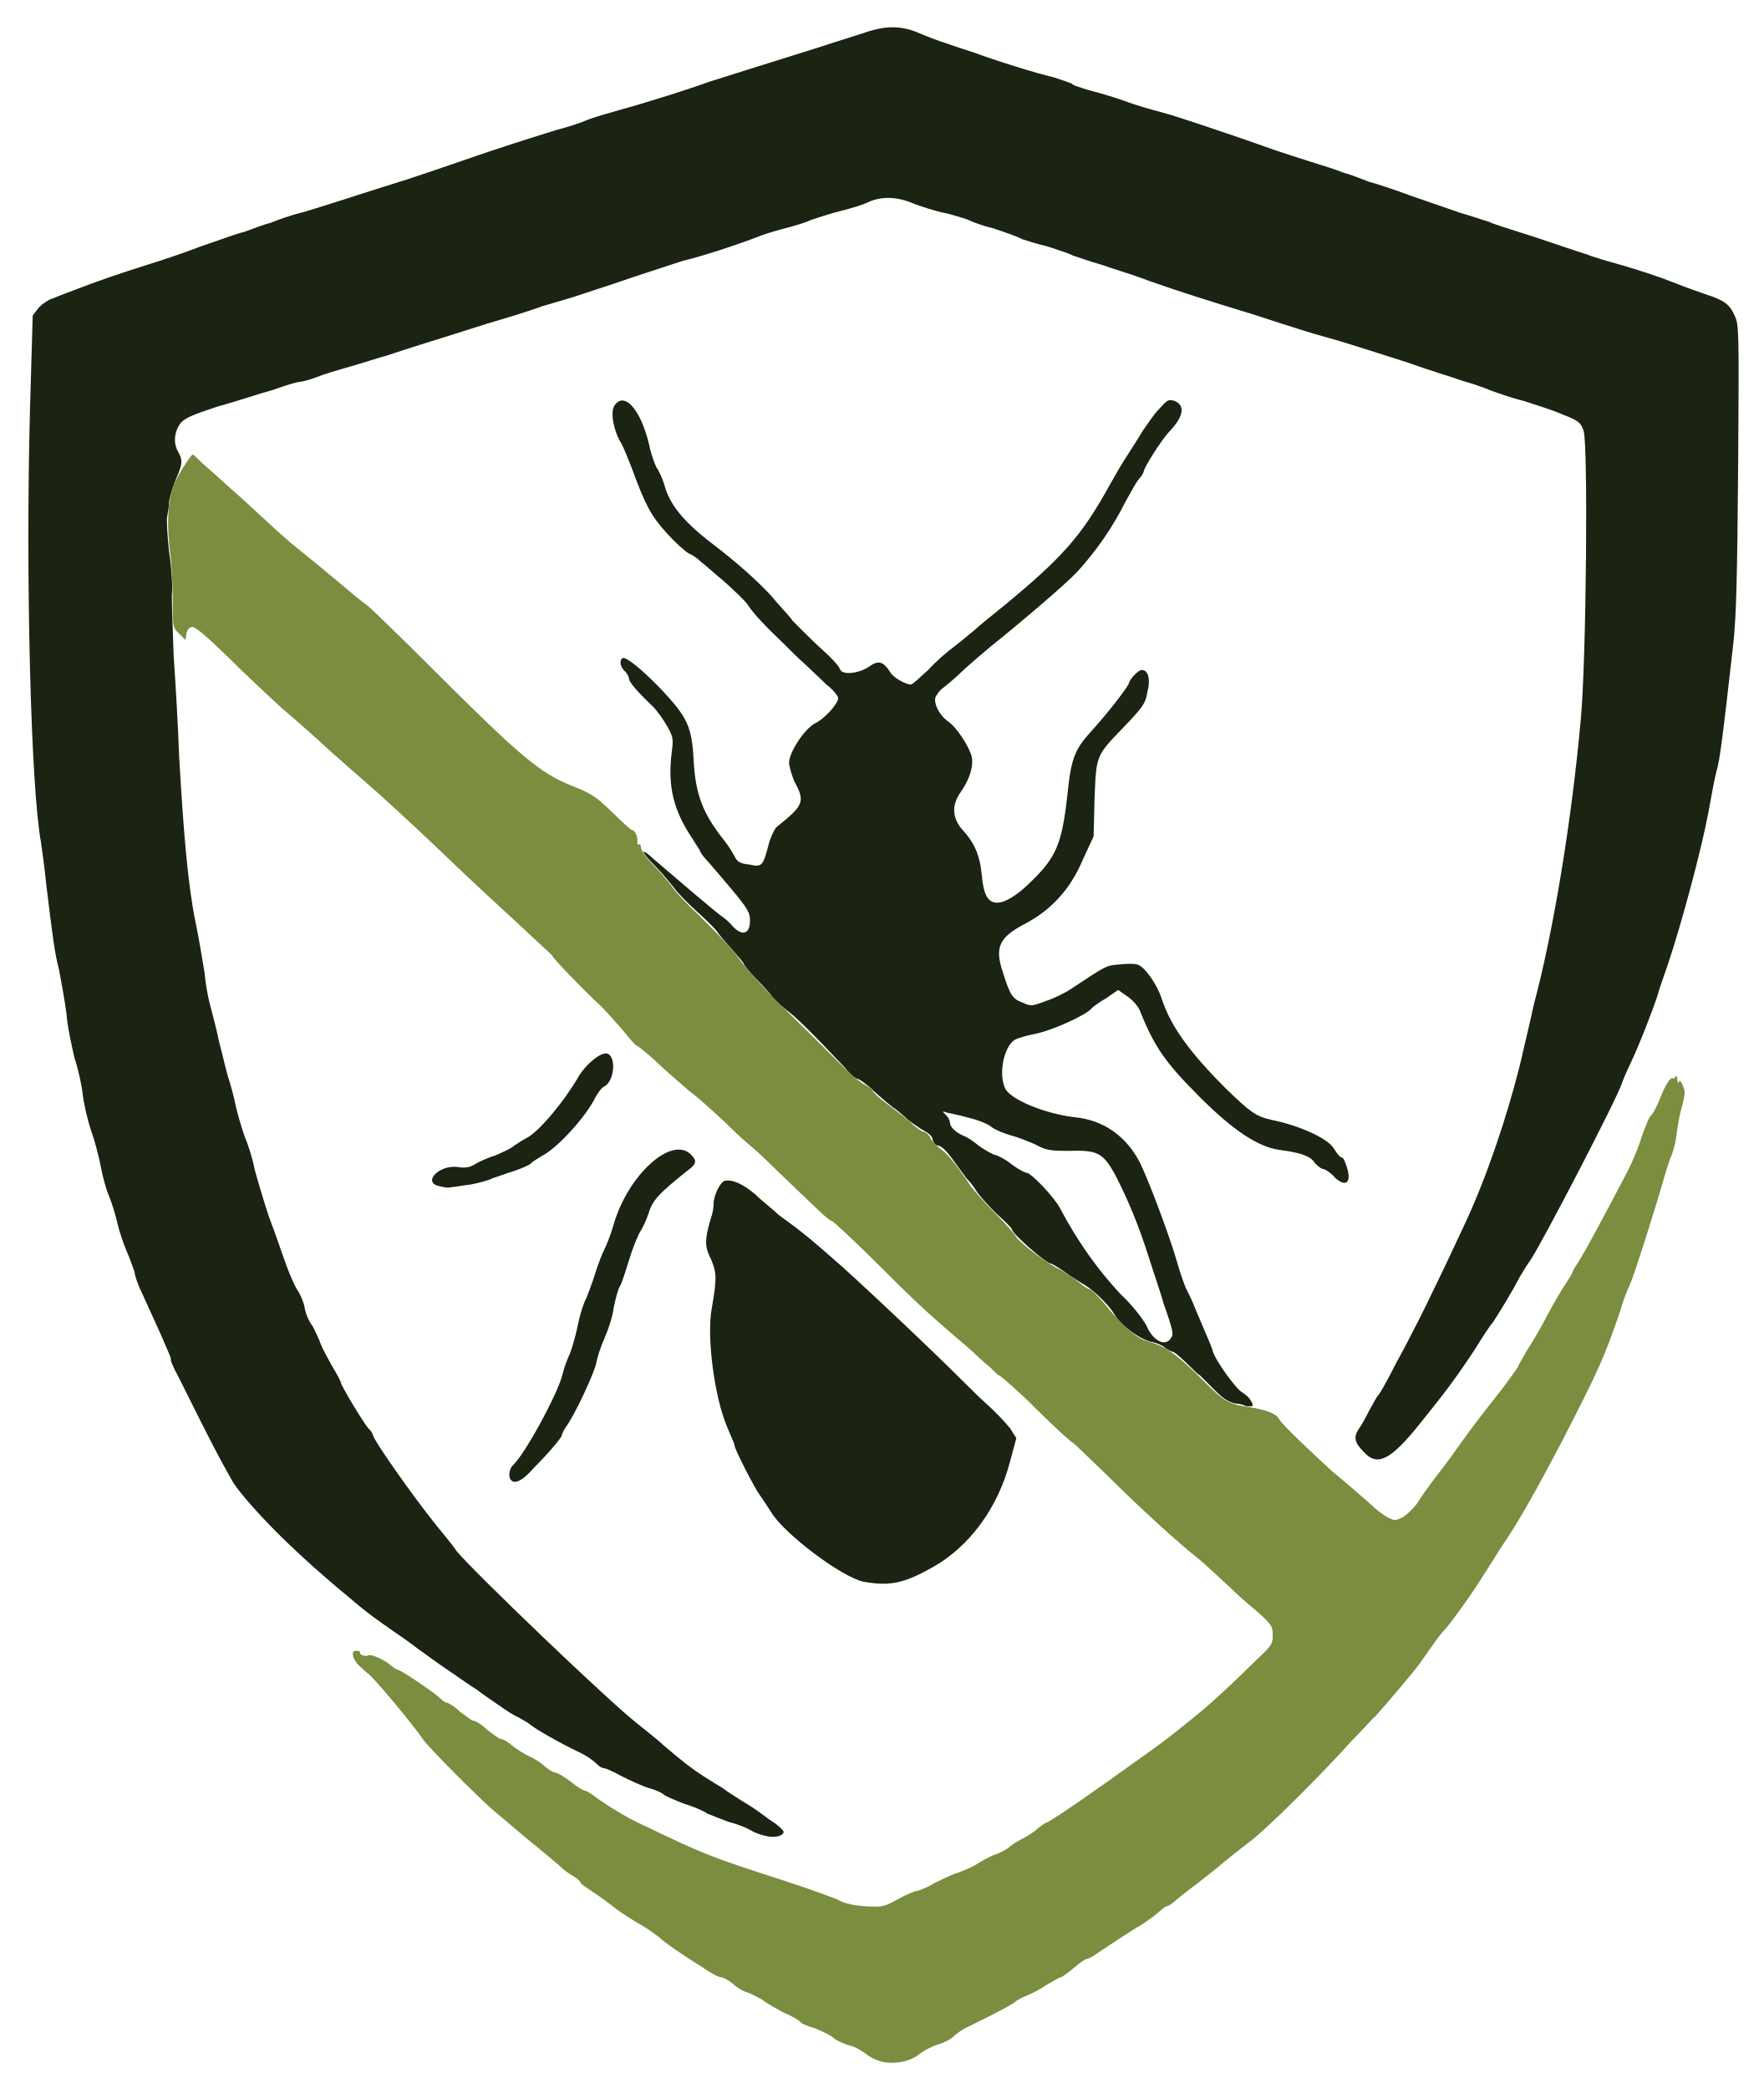
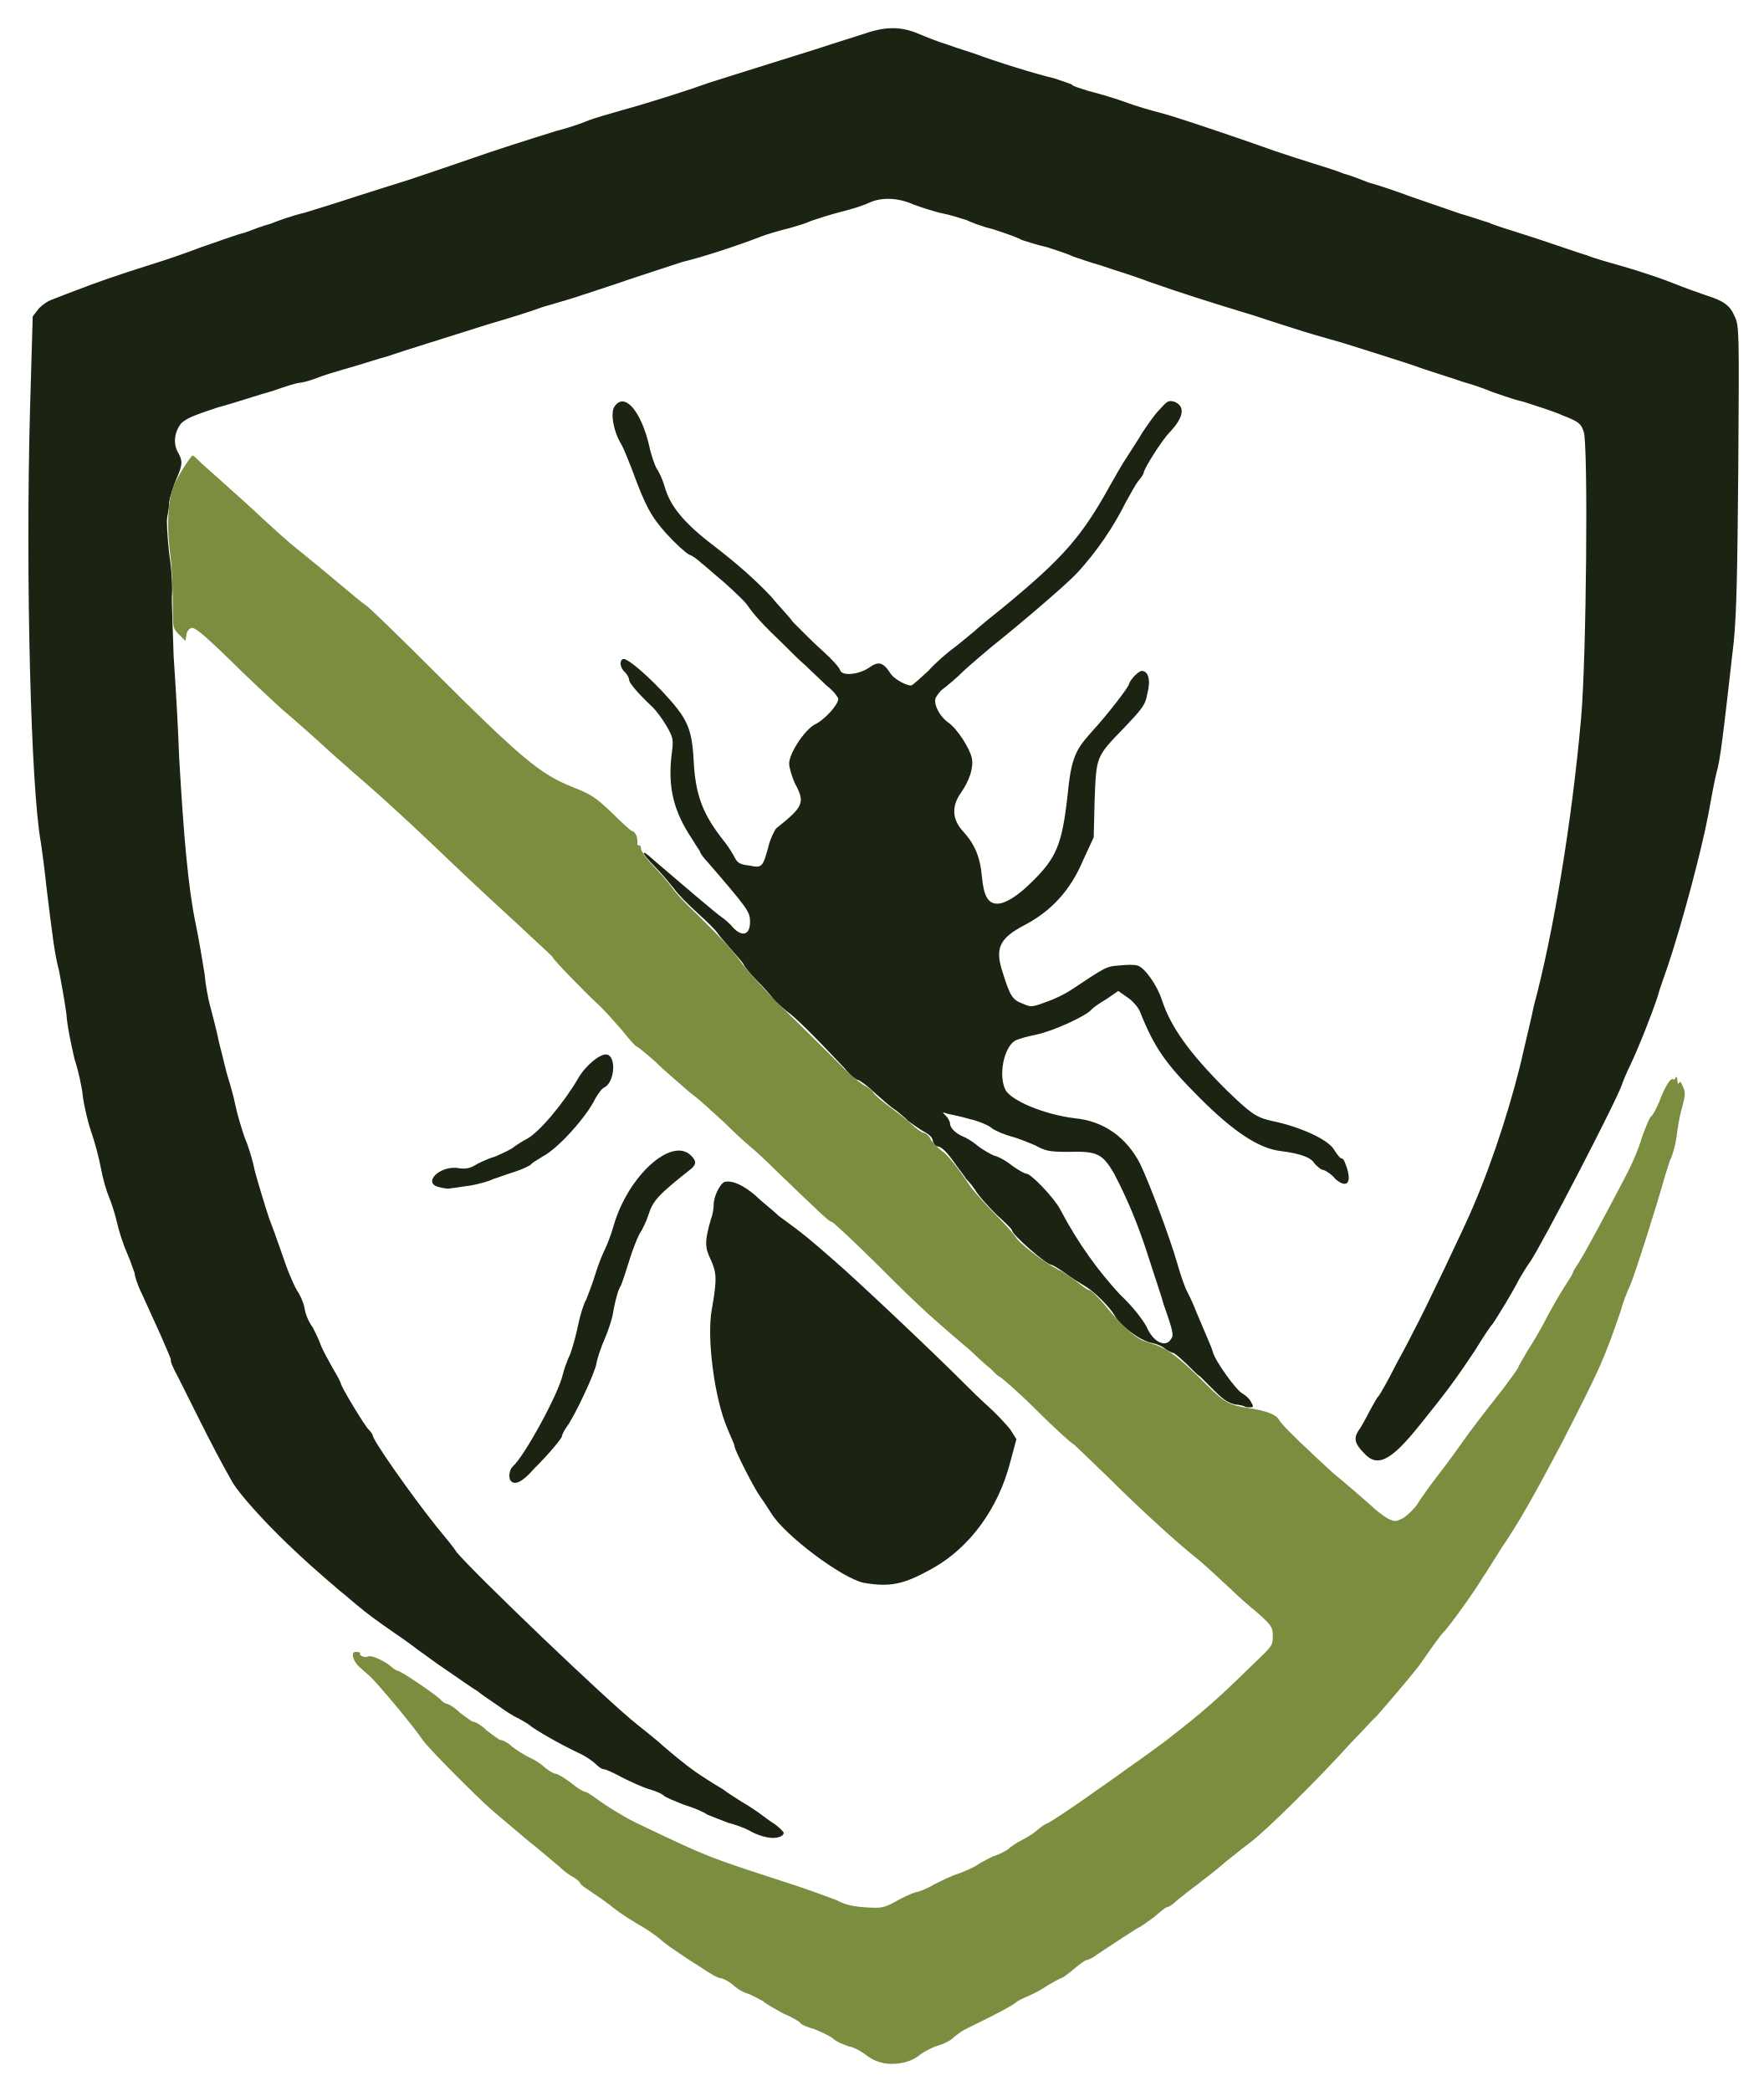
- <svg xmlns="http://www.w3.org/2000/svg" viewBox="83.0 53.5 194.0 229.8">
+ <svg xmlns="http://www.w3.org/2000/svg" width="194" height="230" viewBox="83.0 53.5 194.0 229.8">
  <path fill="#1b2312" fill-rule="evenodd" d="M167.4 255.5C166.8 255.4 166.0 255.1 165.5 254.8C165.0 254.5 163.9 254.1 163.1 253.9C162.3 253.6 161.3 253.2 160.8 253.0C160.4 252.7 159.2 252.2 158.2 251.9C157.2 251.5 156.2 251.1 156.0 250.9C155.8 250.7 155.1 250.4 154.4 250.2C153.7 250.0 152.4 249.4 151.4 248.9C150.5 248.4 149.6 248.0 149.4 248.0C149.2 248.0 148.9 247.8 148.6 247.5C148.3 247.2 147.5 246.6 146.6 246.2C144.5 245.2 141.9 243.7 141.3 243.2C141.1 243.0 140.5 242.7 140.0 242.4C139.5 242.2 138.6 241.6 137.9 241.1C137.2 240.6 136.1 239.9 135.5 239.4C134.8 239.0 133.3 237.9 132.1 237.1C130.9 236.3 129.6 235.3 129.0 234.9C128.5 234.5 127.4 233.7 126.5 233.1C124.2 231.5 123.4 230.9 122.2 229.9C121.6 229.4 120.8 228.7 120.4 228.4C117.6 226.0 116.7 225.2 114.6 223.2C111.9 220.6 109.4 217.8 108.6 216.5C107.4 214.4 106.2 212.1 104.9 209.5C104.1 207.9 103.1 205.9 102.6 204.9C102.1 204.0 101.7 203.1 101.8 203.0C101.8 202.8 101.2 201.5 100.6 200.1C100.0 198.8 99.1 196.8 98.6 195.7C98.1 194.7 97.8 193.7 97.8 193.4C97.7 193.2 97.4 192.2 97.0 191.3C96.6 190.4 96.1 188.9 95.9 188.0C95.7 187.1 95.3 185.8 95.0 185.1C94.7 184.4 94.3 183.0 94.1 181.9C93.9 180.8 93.4 178.9 93.0 177.8C92.6 176.6 92.2 174.8 92.1 173.9C92.0 172.9 91.6 171.1 91.2 169.9C90.9 168.6 90.4 166.4 90.3 164.9C90.1 163.4 89.7 161.3 89.5 160.2C89.0 158.3 88.8 156.6 88.1 150.9C87.9 148.9 87.6 146.8 87.5 146.1C86.4 140.2 85.8 117.1 86.3 98.5L86.6 88.2L87.3 87.3C87.7 86.9 88.3 86.5 88.6 86.4C88.9 86.3 90.1 85.8 91.2 85.4C93.5 84.5 96.1 83.6 99.6 82.5C100.9 82.1 103.3 81.3 105.1 80.6C106.9 80.0 109.0 79.2 109.9 79.0C110.7 78.7 112.0 78.2 112.8 78.0C113.5 77.7 115.2 77.1 116.5 76.8C117.8 76.4 120.4 75.6 122.2 75.0C124.1 74.4 126.6 73.6 127.9 73.2C129.1 72.8 131.8 71.9 133.8 71.2C137.8 69.8 141.0 68.8 144.2 67.8C145.4 67.5 146.9 67.0 147.6 66.7C148.3 66.4 150.1 65.9 151.5 65.5C154.4 64.7 158.8 63.3 161.0 62.5C162.3 62.1 165.7 61.0 173.1 58.7C174.9 58.1 177.2 57.4 178.1 57.1C180.4 56.3 182.1 56.3 184.0 57.1C184.7 57.4 186.2 58.0 187.2 58.3C188.3 58.7 189.6 59.1 190.2 59.3C192.3 60.1 197.1 61.6 198.9 62.0C199.8 62.3 200.7 62.6 200.9 62.7C201.0 62.9 201.8 63.1 202.7 63.4C203.5 63.6 205.3 64.1 206.7 64.6C208.0 65.1 209.8 65.6 210.6 65.8C212.1 66.2 214.5 67.0 219.2 68.6C220.6 69.1 222.4 69.7 223.2 70.0C224.1 70.3 225.9 70.9 227.2 71.3C228.5 71.7 230.1 72.2 230.8 72.5C231.6 72.7 232.8 73.2 233.6 73.5C234.4 73.7 236.5 74.4 238.1 75.0C239.8 75.6 242.2 76.4 243.6 76.9C245.0 77.3 246.4 77.8 246.8 77.9C247.1 78.1 249.4 78.8 251.9 79.6C254.3 80.4 256.9 81.3 257.6 81.5C258.3 81.8 260.1 82.3 261.5 82.7C262.9 83.1 265.4 83.9 266.9 84.5C268.4 85.1 270.1 85.7 270.7 85.9C272.6 86.5 273.3 87.0 273.8 88.2C274.3 89.2 274.3 89.8 274.2 104.7C274.1 117.0 274.0 120.9 273.7 124.0C272.5 134.6 272.2 137.1 271.8 138.4C271.6 139.2 271.2 141.3 270.9 143.0C270.1 147.2 268.0 155.0 266.5 159.5C266.1 160.7 265.5 162.3 265.3 163.1C264.7 164.9 263.3 168.5 262.3 170.6C261.9 171.4 261.5 172.4 261.4 172.7C260.9 174.3 252.6 190.3 251.3 192.2C251.0 192.6 250.5 193.4 250.1 194.1C249.4 195.5 247.8 198.1 247.2 199.0C246.9 199.3 246.0 200.7 245.2 202.0C242.8 205.6 242.0 206.6 239.2 210.1C236.0 214.1 234.5 214.9 233.0 213.2C232.0 212.2 231.9 211.6 232.4 210.8C232.7 210.4 233.2 209.5 233.6 208.7C234.0 208.0 234.4 207.2 234.6 207.0C234.8 206.8 235.7 205.2 236.6 203.4C237.6 201.6 238.4 200.0 238.5 199.8C239.6 197.8 244.4 187.7 245.0 186.2C247.3 180.9 249.5 173.9 250.6 168.9C251.0 167.2 251.5 165.1 251.7 164.1C253.9 155.9 255.9 143.7 256.9 132.5C257.5 126.0 257.7 102.3 257.2 100.9C256.9 100.0 256.7 99.8 254.9 99.1C253.8 98.6 251.8 98.0 250.6 97.6C249.3 97.3 247.7 96.7 247.1 96.5C246.4 96.2 245.0 95.7 243.9 95.4C242.8 95.0 240.1 94.2 237.9 93.4C235.7 92.7 232.9 91.8 231.6 91.4C230.4 91.0 228.1 90.4 226.5 89.9C224.9 89.4 222.4 88.6 220.9 88.1C216.3 86.7 212.8 85.6 209.4 84.4C207.6 83.7 205.2 83.0 204.1 82.6C203.0 82.3 201.6 81.8 201.0 81.6C200.4 81.3 199.1 80.9 198.2 80.6C197.3 80.4 196.0 80.0 195.4 79.8C194.9 79.5 193.4 79.0 192.2 78.6C190.9 78.3 189.7 77.8 189.3 77.6C188.9 77.5 187.8 77.1 186.8 76.9C185.8 76.7 184.3 76.2 183.5 75.9C181.7 75.1 179.9 75.1 178.6 75.7C178.0 76.0 176.7 76.4 175.5 76.7C174.3 77.0 172.8 77.5 172.2 77.7C171.6 78.0 170.5 78.3 169.8 78.5C169.0 78.7 167.5 79.1 166.5 79.5C163.9 80.5 160.2 81.7 158.1 82.2C157.2 82.5 154.7 83.3 152.6 84.0C150.6 84.7 148.1 85.5 147.2 85.8C146.4 86.1 144.3 86.7 142.6 87.2C141.0 87.8 138.3 88.6 136.6 89.1C131.9 90.6 127.3 92.0 125.6 92.6C124.8 92.8 123.0 93.4 121.6 93.8C120.2 94.2 118.5 94.7 117.8 95.0C117.0 95.3 116.2 95.5 116.0 95.5C115.7 95.5 114.4 95.9 113.0 96.4C111.5 96.8 108.9 97.7 107.0 98.2C104.3 99.1 103.5 99.4 102.9 100.0C102.2 100.9 102.0 102.2 102.6 103.2C103.1 104.1 103.1 104.5 102.4 106.1C102.1 106.8 101.7 108.0 101.6 108.7C101.6 109.4 101.4 110.1 101.4 110.3C101.3 110.6 101.4 112.3 101.6 114.2C101.9 116.1 102.0 118.3 101.9 119.0C101.9 119.8 102.0 122.7 102.1 125.6C102.3 128.5 102.6 133.5 102.7 136.6C103.2 145.4 103.7 151.0 104.5 154.9C104.9 156.8 105.3 159.3 105.5 160.5C105.6 161.7 105.9 163.3 106.1 164.0C106.3 164.8 106.8 166.6 107.1 168.1C107.5 169.6 107.9 171.4 108.1 172.0C108.3 172.6 108.7 174.0 108.9 175.0C109.1 176.0 109.6 177.6 109.9 178.5C110.3 179.4 110.8 181.0 111.0 182.1C111.3 183.2 112.0 185.6 112.6 187.4C113.3 189.2 114.1 191.6 114.5 192.7C114.9 193.8 115.5 195.1 115.7 195.4C116.0 195.8 116.4 196.7 116.5 197.3C116.6 198.0 117.0 198.9 117.4 199.4C117.7 200.0 118.1 200.8 118.3 201.4C118.5 201.9 119.1 203.0 119.6 203.9C120.1 204.7 120.5 205.5 120.5 205.6C120.5 205.9 123.2 210.4 123.6 210.7C123.8 210.9 124.0 211.2 124.0 211.3C124.0 211.8 128.2 217.8 131.0 221.3C131.9 222.4 132.9 223.6 133.2 224.1C135.0 226.3 149.9 240.6 153.1 243.1C154.2 244.0 155.5 245.0 156.0 245.5C158.1 247.3 159.3 248.2 160.4 248.9C161.0 249.3 162.0 249.9 162.5 250.2C163.0 250.6 164.0 251.2 164.6 251.6C165.3 252.0 166.2 252.6 166.6 252.9C167.0 253.2 167.8 253.8 168.3 254.1C168.8 254.5 169.2 254.9 169.2 255.0C169.2 255.4 168.4 255.7 167.4 255.5ZM178.0 227.5C175.6 227.0 169.2 222.2 167.8 219.8C167.4 219.2 166.9 218.4 166.6 218.0C166.0 217.2 163.8 212.9 163.8 212.5C163.8 212.3 163.4 211.5 163.0 210.5C161.6 207.3 160.7 200.5 161.3 197.4C161.9 194.0 161.8 193.4 161.2 192.0C160.5 190.6 160.5 189.9 161.2 187.5C161.4 187.0 161.5 186.3 161.5 185.9C161.5 185.0 162.2 183.6 162.7 183.4C163.6 183.2 164.8 183.8 166.1 184.9C166.8 185.6 168.0 186.5 168.6 187.1C171.5 189.2 172.4 190.0 174.8 192.1C176.9 193.9 185.1 201.6 189.4 205.9C189.8 206.3 190.8 207.3 191.7 208.1C192.6 208.9 193.6 210.0 194.1 210.6L194.8 211.7L194.1 214.3C192.8 219.3 189.7 223.6 185.6 225.9C182.4 227.7 180.9 228.0 178.0 227.5ZM139.2 216.3C138.9 216.0 139.0 215.1 139.4 214.7C140.6 213.7 144.4 206.8 144.9 204.6C145.0 204.2 145.3 203.2 145.7 202.4C146.0 201.6 146.4 200.1 146.6 199.1C146.8 198.1 147.2 196.8 147.5 196.3C147.7 195.8 148.2 194.5 148.5 193.5C148.8 192.5 149.3 191.3 149.5 190.9C149.7 190.5 150.2 189.3 150.5 188.2C152.1 182.7 156.9 178.4 159.0 180.5C159.6 181.1 159.6 181.4 159.1 181.9C155.3 184.9 154.8 185.5 154.3 187.1C154.1 187.7 153.7 188.6 153.3 189.2C153.0 189.8 152.5 191.1 152.2 192.1C151.9 193.1 151.5 194.3 151.3 194.8C151.0 195.2 150.7 196.4 150.5 197.4C150.4 198.3 149.9 199.8 149.5 200.7C149.1 201.6 148.7 202.8 148.6 203.4C148.4 204.5 146.2 209.2 145.3 210.4C145.0 210.8 144.8 211.3 144.8 211.4C144.8 211.6 143.5 213.2 141.7 215.0C140.5 216.4 139.6 216.8 139.2 216.3ZM219.9 208.1C219.9 208.1 219.4 207.9 218.9 207.9C218.1 207.7 217.6 207.4 216.6 206.4C215.9 205.7 215.2 205.0 215.0 204.8C214.8 204.7 214.5 204.4 214.4 204.3C213.1 203.0 212.2 202.2 212.0 202.2C211.9 202.2 211.5 202.0 211.2 201.8C210.9 201.5 210.2 201.2 209.6 201.1C208.3 200.8 206.2 199.2 205.6 198.1C205.1 197.2 203.4 195.5 202.4 194.9C201.9 194.6 200.9 194.0 200.1 193.4C199.4 192.9 198.7 192.5 198.6 192.5C198.1 192.5 194.3 189.2 194.3 188.7C194.3 188.6 193.5 187.8 192.6 187.0C191.7 186.1 190.6 184.9 190.2 184.2C189.8 183.6 189.3 183.1 189.2 183.0C189.2 182.9 188.7 182.3 188.2 181.6C187.3 180.3 186.6 179.5 186.1 179.5C185.9 179.5 185.7 179.2 185.6 178.9C185.6 178.5 185.1 178.1 184.5 177.8C184.0 177.5 183.3 177.0 182.9 176.7C182.6 176.4 181.9 175.8 181.5 175.5C181.0 175.2 180.0 174.3 179.2 173.6C178.4 172.8 177.5 172.2 177.4 172.2C177.2 172.2 176.5 171.7 175.9 170.9C172.4 167.2 170.5 165.3 169.5 164.6C168.9 164.1 168.2 163.5 168.0 163.2C167.8 162.9 167.0 162.0 166.2 161.2C165.4 160.4 164.8 159.6 164.8 159.5C164.8 159.4 164.1 158.6 163.4 157.8C162.7 157.0 162.0 156.2 161.9 156.0C161.7 155.7 160.8 154.8 159.8 153.9C158.7 152.9 157.5 151.7 157.1 151.1C156.7 150.6 155.8 149.5 155.1 148.8C153.4 147.1 153.4 146.6 154.9 148.0C157.7 150.4 161.8 153.9 162.4 154.3C162.7 154.5 163.3 155.0 163.7 155.5C164.7 156.5 165.5 156.2 165.5 154.8C165.5 153.7 165.3 153.4 160.9 148.3C160.4 147.8 160.0 147.2 160.0 147.1C160.0 147.0 159.6 146.5 159.2 145.8C157.1 142.7 156.4 140.0 156.9 136.2C157.1 134.7 157.0 134.5 156.4 133.4C156.0 132.7 155.3 131.7 154.8 131.2C153.1 129.6 152.2 128.5 152.2 128.2C152.2 128.0 152.0 127.6 151.8 127.4C151.2 126.9 151.1 126.1 151.5 125.9C151.8 125.7 153.5 127.0 155.8 129.4C158.6 132.4 159.1 133.4 159.3 137.1C159.5 140.9 160.3 143.0 162.7 146.0C163.1 146.5 163.6 147.3 163.8 147.7C164.1 148.3 164.4 148.5 165.4 148.6C166.8 148.9 166.9 148.8 167.5 146.6C167.7 145.7 168.2 144.7 168.4 144.5C171.4 142.1 171.6 141.7 170.4 139.5C170.1 138.8 169.8 137.8 169.8 137.4C169.8 136.3 171.4 133.8 172.6 133.1C173.7 132.6 175.2 130.9 175.2 130.3C175.2 130.1 174.7 129.4 173.9 128.8C173.2 128.1 172.2 127.2 171.6 126.6C171.0 126.1 169.9 125.0 169.1 124.2C167.1 122.3 165.9 121.0 165.3 120.1C165.0 119.6 163.8 118.5 162.7 117.5C161.5 116.5 160.4 115.5 160.1 115.3C159.8 115.0 159.3 114.6 158.8 114.4C158.4 114.2 157.3 113.2 156.3 112.1C154.6 110.2 154.0 109.1 152.5 105.0C152.1 104.0 151.6 102.7 151.3 102.2C150.5 100.9 150.1 98.8 150.6 98.1C151.7 96.5 153.5 98.6 154.4 102.4C154.6 103.4 155.0 104.5 155.2 104.9C155.5 105.3 155.9 106.2 156.1 106.9C156.7 109.1 158.3 111.0 161.6 113.5C164.2 115.5 166.2 117.3 167.8 119.0C168.6 120.0 169.8 121.2 170.2 121.8C170.7 122.3 171.3 122.9 171.5 123.1C171.8 123.4 172.7 124.3 173.6 125.1C174.5 125.9 175.3 126.8 175.4 127.1C175.6 127.8 177.4 127.6 178.5 126.9C179.6 126.1 180.1 126.2 180.9 127.4C181.2 128.0 182.6 128.8 183.2 128.8C183.4 128.8 184.2 128.0 185.1 127.2C185.9 126.3 187.3 125.1 188.0 124.6C188.8 124.0 189.7 123.2 190.1 122.9C190.5 122.5 192.1 121.2 193.6 120.0C200.0 114.7 202.0 112.4 205.1 106.8C205.6 105.9 206.4 104.5 207.0 103.6C207.5 102.8 208.3 101.6 208.7 100.9C209.2 100.2 209.9 99.1 210.5 98.5C211.4 97.5 211.5 97.4 212.2 97.6C213.4 98.1 213.2 99.3 211.7 100.9C210.8 101.8 208.8 105.0 208.8 105.4C208.8 105.5 208.5 106.0 208.2 106.3C207.9 106.7 207.3 107.8 206.8 108.7C205.4 111.5 203.6 114.1 201.5 116.4C200.4 117.6 195.5 121.8 192.0 124.6C191.4 125.1 190.1 126.2 189.1 127.1C188.2 128.0 187.1 128.9 186.7 129.2C186.3 129.5 186.0 130.0 185.9 130.2C185.7 130.9 186.3 132.1 187.2 132.8C188.3 133.5 189.7 135.8 189.9 136.8C190.1 137.9 189.6 139.3 188.7 140.6C187.7 142.0 187.7 143.4 188.8 144.7C190.2 146.2 190.8 147.6 191.0 149.8C191.2 152.0 191.7 152.8 192.7 152.8C193.6 152.8 195.0 151.9 196.4 150.5C199.2 147.8 199.8 146.3 200.4 141.1C200.8 137.0 201.2 136.0 202.9 134.1C205.0 131.8 207.2 128.9 207.2 128.6C207.3 128.2 208.2 127.2 208.6 127.2C209.3 127.2 209.6 128.2 209.2 129.7C209.0 130.9 208.7 131.3 206.6 133.5C203.5 136.7 203.6 136.6 203.4 141.4L203.3 145.5L202.1 148.1C200.7 151.4 198.6 153.6 195.8 155.1C192.9 156.6 192.4 157.7 193.3 160.4C194.1 163.0 194.4 163.4 195.5 163.8C196.4 164.2 196.5 164.2 198.1 163.6C199.0 163.3 200.2 162.7 200.8 162.3C204.7 159.7 204.7 159.7 206.1 159.6C206.9 159.5 207.8 159.5 208.1 159.6C208.9 159.8 210.3 161.8 210.8 163.4C211.8 166.4 213.8 169.2 217.9 173.3C220.5 175.8 221.1 176.3 222.9 176.7C225.9 177.3 229.0 178.7 229.7 179.8C230.0 180.3 230.4 180.8 230.5 180.8C230.6 180.8 230.8 180.9 230.9 181.2C231.8 183.3 231.3 184.3 229.9 183.1C229.5 182.6 228.9 182.2 228.6 182.1C228.3 182.1 227.9 181.7 227.6 181.4C227.2 180.7 226.1 180.3 223.8 180.0C221.4 179.7 218.6 177.8 215.0 174.2C211.2 170.4 210.0 168.7 208.4 164.7C208.2 164.2 207.6 163.5 207.0 163.1L206.0 162.4L204.7 163.3C204.0 163.7 203.3 164.2 203.1 164.4C202.6 165.1 198.9 166.8 197.0 167.2C196.0 167.4 194.9 167.7 194.6 167.9C193.4 168.7 192.8 171.7 193.6 173.3C194.3 174.5 197.9 176.0 201.2 176.4C204.4 176.7 206.9 178.5 208.4 181.4C209.5 183.7 211.7 189.6 212.5 192.4C212.9 193.8 213.4 195.2 213.6 195.5C213.8 195.9 214.2 196.7 214.5 197.5C214.8 198.2 215.3 199.4 215.6 200.1C215.9 200.8 216.3 201.7 216.4 202.1C216.6 203.0 219.0 206.4 219.7 206.7C220.0 206.9 220.4 207.2 220.6 207.6C220.9 208.1 220.9 208.2 220.5 208.2C220.3 208.2 220.0 208.2 219.9 208.1ZM211.8 200.7C212.1 200.3 212.1 200.0 211.0 196.9C210.8 196.1 210.0 193.8 209.4 191.9C208.2 188.1 207.0 185.3 205.6 182.6C204.3 180.3 203.7 180.0 200.5 180.1C198.4 180.1 198.0 180.0 196.9 179.4C196.2 179.1 195.0 178.6 194.2 178.4C193.5 178.2 192.5 177.8 192.1 177.5C191.8 177.2 190.6 176.7 189.7 176.5C188.7 176.2 187.6 176.0 187.2 175.9C186.6 175.7 186.6 175.7 187.1 176.2C187.3 176.4 187.5 176.8 187.5 177.0C187.5 177.5 188.2 178.1 188.9 178.4C189.2 178.5 189.9 178.9 190.5 179.4C191.1 179.9 191.9 180.3 192.3 180.5C192.8 180.6 193.7 181.1 194.3 181.6C195.0 182.1 195.7 182.5 195.9 182.5C196.4 182.5 198.9 185.1 199.6 186.4C201.6 190.2 203.8 193.2 206.2 195.8C207.7 197.2 208.7 198.6 209.1 199.3C209.8 201.0 211.2 201.7 211.8 200.7ZM131.4 184.0C129.3 183.6 131.4 181.5 133.5 181.9C134.2 182.0 134.7 181.9 135.2 181.6C135.5 181.4 136.5 180.9 137.5 180.6C138.4 180.2 139.3 179.8 139.6 179.5C139.9 179.3 140.5 178.9 140.9 178.7C142.3 178.0 145.1 174.6 146.6 172.0C147.4 170.6 149.1 169.2 149.8 169.4C150.8 169.7 150.6 172.4 149.5 173.0C149.2 173.1 148.8 173.7 148.5 174.2C147.5 176.3 144.3 179.8 142.7 180.6C142.1 181.0 141.5 181.3 141.4 181.5C141.3 181.6 140.5 182.0 139.6 182.3C138.6 182.6 137.6 183.0 137.2 183.1C136.9 183.3 135.8 183.6 134.8 183.8C133.9 183.9 132.9 184.1 132.6 184.1C132.3 184.2 131.8 184.1 131.4 184.0Z" />
  <path fill="#7b8d3e" fill-rule="evenodd" d="M179.7 280.2C179.3 280.1 178.7 279.8 178.2 279.4C177.8 279.1 177.0 278.6 176.4 278.5C175.8 278.3 175.0 278.0 174.6 277.6C174.2 277.3 173.3 276.9 172.6 276.6C171.8 276.4 171.2 276.1 171.1 276.0C171.0 275.8 170.2 275.3 169.2 274.9C168.3 274.4 167.2 273.8 166.9 273.5C166.5 273.3 165.8 272.9 165.3 272.7C164.8 272.6 164.0 272.1 163.6 271.7C163.1 271.3 162.5 271.0 162.3 271.0C162.0 271.0 161.1 270.5 160.1 269.8C159.1 269.2 157.8 268.3 157.2 267.9C156.6 267.5 155.8 266.9 155.5 266.6C155.1 266.3 154.3 265.7 153.6 265.3C152.9 264.9 151.4 264.0 150.4 263.2C149.3 262.3 148.0 261.5 147.6 261.2C147.1 260.9 146.8 260.6 146.8 260.5C146.8 260.4 146.4 260.1 146.1 259.9C145.7 259.7 145.0 259.2 144.5 258.7C144.0 258.3 142.4 256.9 141.0 255.8C139.6 254.6 137.8 253.1 137.1 252.5C135.4 251.0 130.2 245.8 129.5 244.8C128.5 243.3 124.5 238.5 123.6 237.7C123.5 237.6 123.1 237.3 122.7 236.9C121.8 236.2 121.5 235.0 122.2 235.1C122.5 235.1 122.7 235.2 122.6 235.3C122.5 235.5 123.2 235.8 123.5 235.6C123.8 235.4 125.3 236.1 126.0 236.7C126.3 237.0 126.7 237.2 126.8 237.2C127.1 237.2 131.1 239.9 131.5 240.4C131.7 240.6 132.0 240.8 132.1 240.8C132.3 240.8 133.0 241.2 133.6 241.8C134.3 242.3 134.9 242.8 135.1 242.8C135.3 242.8 136.0 243.2 136.6 243.8C137.3 244.3 137.9 244.8 138.1 244.8C138.3 244.8 138.9 245.1 139.3 245.5C139.8 245.9 140.6 246.4 141.2 246.7C141.7 246.9 142.5 247.4 142.9 247.8C143.4 248.2 143.9 248.5 144.1 248.5C144.3 248.5 145.0 248.9 145.8 249.5C146.5 250.1 147.2 250.5 147.4 250.5C147.5 250.5 148.0 250.8 148.4 251.1C149.6 252.0 152.0 253.5 153.6 254.2C160.9 257.7 161.0 257.7 169.6 260.5C171.8 261.2 174.2 262.1 175.0 262.4C175.9 262.9 176.8 263.1 178.2 263.2C180.0 263.3 180.2 263.3 181.8 262.4C182.7 261.9 183.7 261.5 183.9 261.5C184.0 261.5 184.9 261.2 185.7 260.7C186.5 260.3 187.7 259.7 188.4 259.5C189.2 259.2 190.1 258.8 190.4 258.6C190.8 258.3 191.6 257.9 192.2 257.6C192.9 257.4 193.6 257.0 193.9 256.8C194.2 256.5 194.8 256.1 195.4 255.8C196.0 255.5 196.8 255.0 197.2 254.6C197.6 254.3 198.0 254.0 198.1 254.0C198.3 254.0 201.3 252.0 203.8 250.2C204.4 249.8 205.8 248.8 206.9 248.0C209.6 246.1 210.1 245.7 211.2 244.9C215.7 241.4 216.9 240.3 220.9 236.4C222.9 234.5 223.0 234.4 223.0 233.4C223.0 232.4 222.9 232.2 221.2 230.7C220.2 229.9 219.0 228.8 218.6 228.4C217.3 227.2 215.4 225.4 214.5 224.7C212.6 223.2 208.4 219.4 204.9 215.9C202.8 213.9 201.1 212.2 201.0 212.2C200.9 212.2 199.1 210.6 197.0 208.5C194.9 206.4 193.0 204.8 192.9 204.8C192.8 204.8 192.4 204.4 191.9 203.9C191.4 203.5 190.5 202.7 189.9 202.1C185.6 198.4 184.8 197.8 179.7 192.7C177.0 190.0 174.6 187.8 174.5 187.8C174.2 187.8 173.4 187.0 168.4 182.2C167.3 181.1 166.0 179.9 165.5 179.5C165.0 179.1 163.7 177.9 162.7 176.9C161.6 175.9 159.9 174.3 158.8 173.5C157.8 172.6 156.1 171.2 155.1 170.2C154.1 169.3 153.1 168.5 153.0 168.5C152.9 168.5 152.2 167.7 151.4 166.7C150.6 165.8 149.4 164.4 148.7 163.8C147.0 162.2 143.8 158.9 143.8 158.7C143.8 158.6 142.1 157.1 140.2 155.3C134.1 149.7 132.8 148.4 130.8 146.5C128.5 144.3 124.8 140.9 123.4 139.7C122.8 139.2 121.0 137.6 119.3 136.1C117.7 134.6 115.3 132.5 114.0 131.4C112.8 130.3 110.1 127.8 108.1 125.8C105.1 122.9 104.3 122.3 104.0 122.5C103.7 122.6 103.5 123.0 103.5 123.3L103.4 123.9L102.7 123.2C102.0 122.5 102.0 122.5 102.0 119.6C102.0 118.0 101.9 115.6 101.7 114.2C101.3 110.9 101.5 108.5 102.1 106.9C102.4 106.0 104.0 103.5 104.2 103.5C104.3 103.5 104.7 103.9 105.2 104.4C106.2 105.3 106.8 105.8 109.9 108.6C113.6 112.0 114.3 112.7 116.2 114.2C117.2 115.0 119.0 116.5 120.2 117.5C121.4 118.5 122.8 119.7 123.4 120.1C123.9 120.5 127.1 123.6 130.4 126.9C140.4 136.9 142.4 138.5 145.8 139.9C148.1 140.8 148.5 141.1 150.3 142.8C151.4 143.9 152.4 144.8 152.5 144.8C152.8 144.8 153.2 145.5 153.1 146.1C153.1 146.3 153.1 146.4 153.3 146.4C153.4 146.3 153.5 146.5 153.5 146.7C153.5 147.0 154.1 147.9 154.9 148.7C155.7 149.5 156.6 150.6 156.9 151.0C157.2 151.5 158.5 152.9 159.8 154.1C162.5 156.8 163.4 157.7 164.4 159.1C165.1 160.1 166.5 161.6 168.6 163.8C171.3 166.4 175.3 170.4 176.1 171.2C176.5 171.7 177.4 172.3 177.9 172.7C178.5 173.0 179.0 173.4 179.0 173.5C179.0 173.6 179.6 174.2 180.4 174.8C181.2 175.4 182.4 176.3 183.1 176.9C183.7 177.5 184.4 178.0 184.6 178.0C184.8 178.0 185.2 178.3 185.4 178.8C185.7 179.2 186.2 179.7 186.6 180.0C187.2 180.4 188.2 181.6 189.8 184.0C190.2 184.5 191.3 185.8 192.4 186.9C193.5 188.0 194.6 189.2 194.8 189.6C195.4 190.4 198.3 192.6 199.7 193.2C200.2 193.5 201.1 194.1 201.6 194.5C202.1 194.9 202.6 195.3 202.8 195.3C203.0 195.3 203.7 196.0 204.4 196.8C206.4 199.3 208.0 200.7 209.1 201.0C211.2 201.6 212.2 202.2 215.8 205.8C217.7 207.7 218.3 208.0 220.5 208.3C222.3 208.6 223.4 209.0 223.7 209.6C224.0 210.2 227.3 213.3 229.6 215.4C231.3 216.8 232.9 218.2 233.8 219.0C234.3 219.5 235.1 220.1 235.6 220.4C236.4 220.8 236.5 220.8 237.3 220.4C237.8 220.1 238.4 219.5 238.8 219.0C239.1 218.5 240.2 216.9 241.3 215.5C242.4 214.1 243.5 212.5 243.8 212.1C244.5 211.1 246.0 209.1 248.3 206.2C249.2 205.0 250.0 203.9 250.0 203.8C250.0 203.7 250.5 202.9 251.0 202.0C251.6 201.1 252.6 199.4 253.3 198.0C254.0 196.7 254.9 195.2 255.3 194.6C255.7 194.0 256.0 193.5 256.0 193.4C256.0 193.3 256.3 192.8 256.7 192.2C257.4 191.1 259.6 187.0 261.8 182.8C262.5 181.5 263.3 179.6 263.6 178.5C264.0 177.4 264.4 176.4 264.6 176.2C264.8 176.1 265.2 175.3 265.5 174.6C266.1 173.0 266.7 172.0 267.0 172.1C267.1 172.2 267.3 172.1 267.3 171.9C267.4 171.8 267.5 171.9 267.5 172.2C267.5 172.6 267.6 172.7 267.7 172.5C267.8 172.3 267.9 172.4 268.1 172.9C268.4 173.5 268.4 173.8 268.0 175.3C267.7 176.3 267.5 177.7 267.4 178.5C267.3 179.3 267.0 180.4 266.7 181.0C266.5 181.6 266.1 182.8 265.9 183.6C265.3 185.7 262.9 193.4 262.3 194.8C262.0 195.4 261.5 196.7 261.2 197.8C259.4 203.0 259.0 203.9 254.8 212.1C251.9 217.6 250.0 221.0 248.2 223.6C247.3 225.0 246.4 226.5 246.1 226.9C245.3 228.3 242.2 232.6 241.8 232.9C241.5 233.2 240.7 234.3 239.1 236.6C238.5 237.4 235.9 240.5 234.3 242.3C234.0 242.5 232.9 243.8 231.6 245.1C227.9 249.2 222.3 254.7 220.6 256.0C220.2 256.3 218.9 257.3 217.8 258.2C216.8 259.1 215.3 260.2 214.7 260.7C214.0 261.2 213.0 262.0 212.5 262.4C212.0 262.9 211.5 263.2 211.3 263.2C211.2 263.2 210.6 263.7 209.9 264.3C209.2 264.8 208.4 265.4 208.1 265.5C207.6 265.8 205.6 267.1 203.8 268.3C203.3 268.7 202.7 269.0 202.5 269.0C202.4 269.0 201.8 269.4 201.1 270.0C200.4 270.6 199.8 271.0 199.7 271.0C199.6 271.0 198.9 271.4 198.2 271.8C197.5 272.3 196.5 272.8 196.0 273.0C195.5 273.2 194.9 273.5 194.7 273.7C194.3 274.0 193.3 274.6 189.2 276.6C188.6 276.9 188.0 277.4 187.8 277.6C187.6 277.8 186.9 278.2 186.2 278.4C185.5 278.6 184.6 279.1 184.2 279.4C183.2 280.3 181.2 280.7 179.7 280.2Z" />
</svg>
